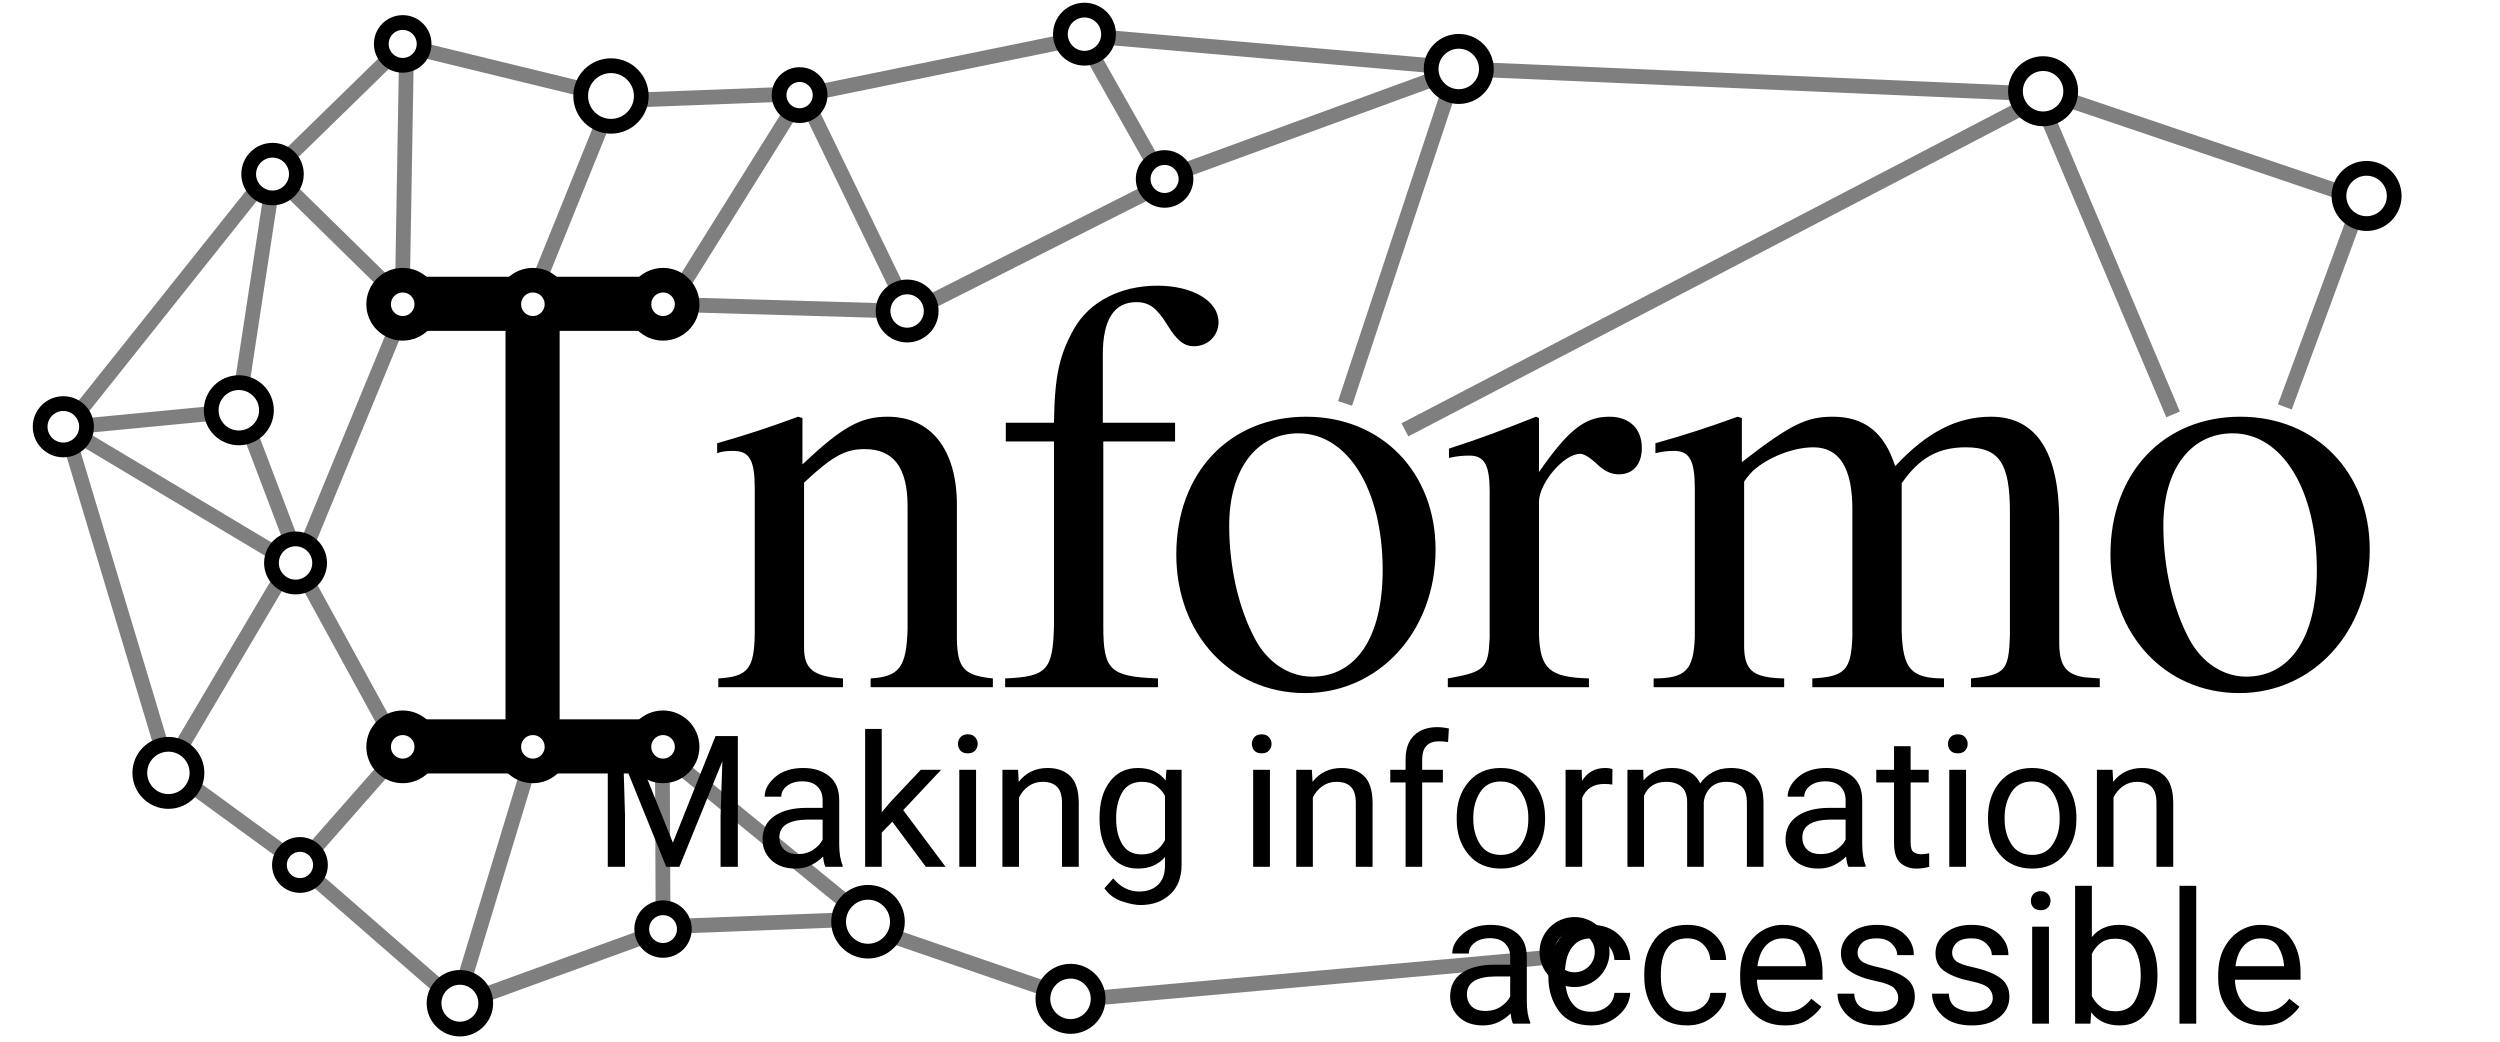
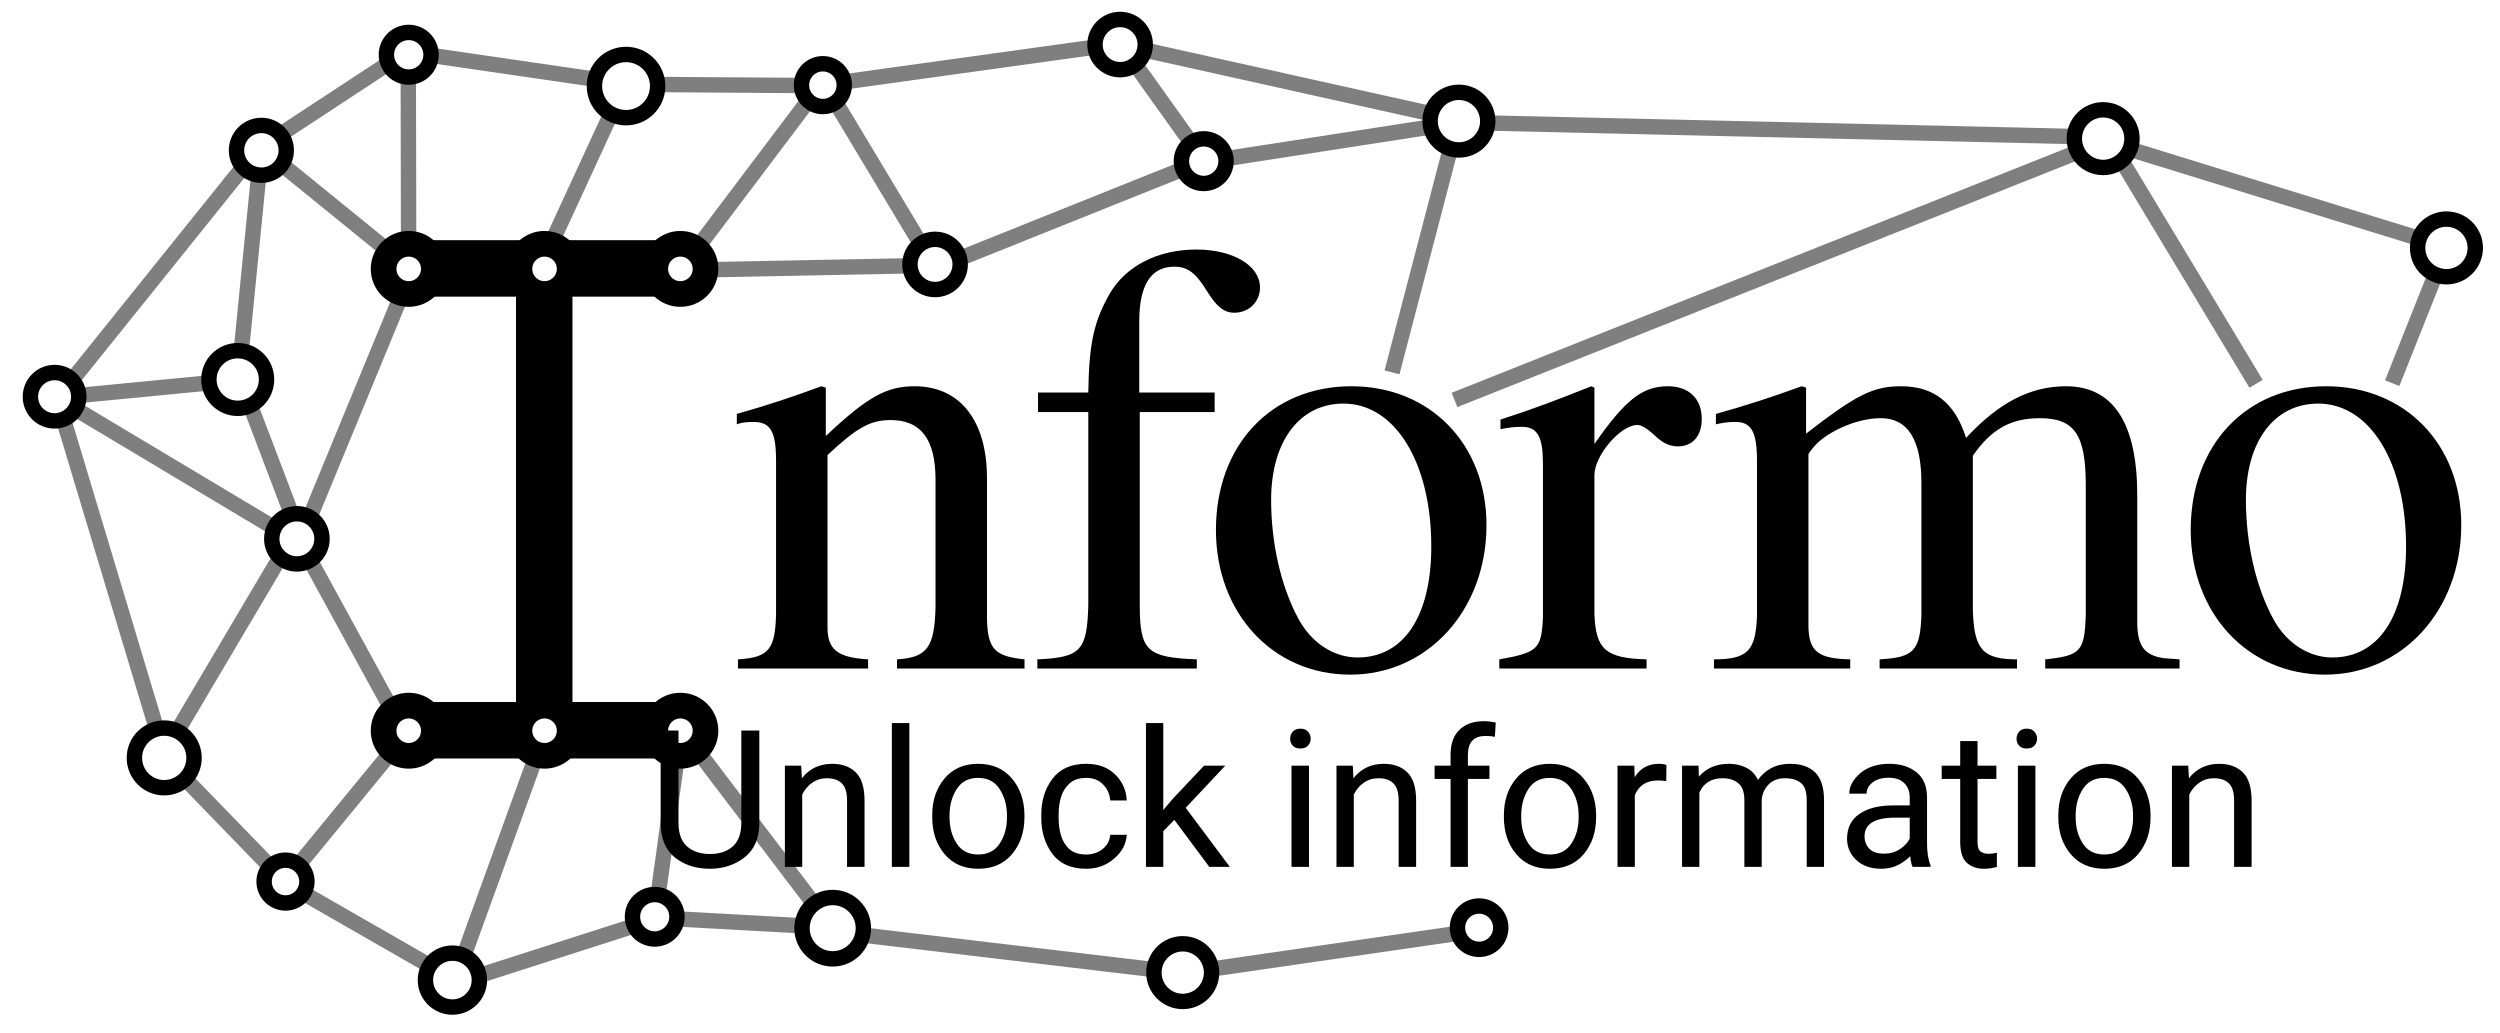
- <svg xmlns="http://www.w3.org/2000/svg" width="240mm" height="100mm" viewBox="0 0 240 100" version="1.1" id="svg5670">
+ <svg xmlns="http://www.w3.org/2000/svg" width="230mm" height="95mm" viewBox="0 0 230 95" version="1.1" id="svg5670">
  <defs id="defs5664" />
-   <g id="layer1" transform="translate(-60.50912,-28.18288)">
-     <text xml:space="preserve" style="font-style:normal;font-weight:normal;font-size:14.996px;line-height:62.483px;font-family:Sans;letter-spacing:0px;word-spacing:0px;fill:#000000;fill-opacity:1;stroke:none;stroke-width:2.499px;stroke-linecap:butt;stroke-linejoin:miter;stroke-opacity:1" x="128.449" y="94.159" id="text3703">
-       <tspan id="tspan3701" x="128.449" y="94.159" style="font-style:normal;font-variant:normal;font-weight:normal;font-stretch:normal;font-size:56.444px;font-family:'Nimbus Roman';-inkscape-font-specification:'Nimbus Roman, ';letter-spacing:-0.794px;stroke-width:2.499px">nformo</tspan>
+   <g id="layer1" transform="translate(-60.50912,-33.18288)">
+     <text xml:space="preserve" style="font-style:normal;font-weight:normal;font-size:14.996px;line-height:62.483px;font-family:Sans;letter-spacing:0px;word-spacing:0px;fill:#000000;fill-opacity:1;stroke:none;stroke-width:2.499px;stroke-linecap:butt;stroke-linejoin:miter;stroke-opacity:1" x="127.39" y="94.689" id="text3703">
+       <tspan id="tspan3701" x="127.39" y="94.689" style="font-style:normal;font-variant:normal;font-weight:normal;font-stretch:normal;font-size:56.444px;font-family:'Nimbus Roman';-inkscape-font-specification:'Nimbus Roman, ';letter-spacing:-0.794px;stroke-width:2.499px">nformo</tspan>
    </text>
-     <text xml:space="preserve" style="font-style:normal;font-weight:normal;font-size:14.996px;line-height:13.758px;font-family:Sans;text-align:end;letter-spacing:-0.238px;word-spacing:0px;text-anchor:end;fill:#000000;fill-opacity:1;stroke:none;stroke-width:2.499px;stroke-linecap:butt;stroke-linejoin:miter;stroke-opacity:1" x="300.588" y="111.397" id="text5065">
-       <tspan x="304.91" y="111.397" style="font-style:normal;font-variant:normal;font-weight:normal;font-stretch:normal;font-size:17.639px;line-height:13.758px;font-family:Roboto;-inkscape-font-specification:Roboto;text-align:end;letter-spacing:-0.026px;word-spacing:0px;text-anchor:end;stroke-width:2.499px" id="tspan6015" dx="0">Making information  </tspan>
-       <tspan x="300.561" y="126.454" style="font-style:normal;font-variant:normal;font-weight:normal;font-stretch:normal;font-size:17.639px;line-height:13.758px;font-family:Roboto;-inkscape-font-specification:Roboto;text-align:end;letter-spacing:-0.026px;word-spacing:0px;text-anchor:end;stroke-width:2.499px" id="tspan6019">accessible</tspan>
-     </text>
-     <path style="fill:none;fill-rule:evenodd;stroke:#000000;stroke-width:5.195;stroke-linecap:butt;stroke-linejoin:miter;stroke-miterlimit:4;stroke-dasharray:none;stroke-opacity:1" d="M 111.637,58.955 V 98.341" id="path4512-8" />
-     <ellipse style="fill:none;fill-opacity:1;stroke:#000000;stroke-width:2.362;stroke-linecap:round;stroke-linejoin:round;stroke-miterlimit:4;stroke-dasharray:none;stroke-dashoffset:0;stroke-opacity:1" id="path3705-3-6" cx="111.666" cy="99.88" rx="2.311" ry="2.31" />
-     <ellipse style="fill:none;fill-opacity:1;stroke:#000000;stroke-width:2.362;stroke-linecap:round;stroke-linejoin:round;stroke-miterlimit:4;stroke-dasharray:none;stroke-dashoffset:0;stroke-opacity:1" id="path3705-8-8" cx="111.666" cy="57.392" rx="2.311" ry="2.31" />
-     <ellipse style="fill:none;fill-opacity:1;stroke:#000000;stroke-width:2.362;stroke-linecap:round;stroke-linejoin:round;stroke-miterlimit:4;stroke-dasharray:none;stroke-dashoffset:0;stroke-opacity:1" id="path3705-5-2" cx="124.162" cy="57.392" rx="2.311" ry="2.31" />
-     <ellipse style="fill:none;fill-opacity:1;stroke:#000000;stroke-width:2.362;stroke-linecap:round;stroke-linejoin:round;stroke-miterlimit:4;stroke-dasharray:none;stroke-dashoffset:0;stroke-opacity:1" id="path3705-0-0" cx="99.169" cy="57.392" rx="2.311" ry="2.31" />
-     <ellipse style="fill:none;fill-opacity:1;stroke:#000000;stroke-width:2.362;stroke-linecap:round;stroke-linejoin:round;stroke-miterlimit:4;stroke-dasharray:none;stroke-dashoffset:0;stroke-opacity:1" id="path3705-56-2" cx="99.169" cy="99.88" rx="2.311" ry="2.31" />
-     <ellipse style="fill:none;fill-opacity:1;stroke:#000000;stroke-width:2.362;stroke-linecap:round;stroke-linejoin:round;stroke-miterlimit:4;stroke-dasharray:none;stroke-dashoffset:0;stroke-opacity:1" id="path3705-6-4" cx="124.162" cy="99.88" rx="2.311" ry="2.31" />
-     <path style="fill:none;fill-rule:evenodd;stroke:#000000;stroke-width:5.195;stroke-linecap:butt;stroke-linejoin:miter;stroke-miterlimit:4;stroke-dasharray:none;stroke-opacity:1" d="m 100.719,99.837 h 9.395" id="path4589-9" />
-     <path style="fill:none;fill-rule:evenodd;stroke:#000000;stroke-width:5.195;stroke-linecap:butt;stroke-linejoin:miter;stroke-miterlimit:4;stroke-dasharray:none;stroke-opacity:1" d="m 113.271,99.837 h 9.395" id="path4591-8" />
-     <path style="fill:none;fill-rule:evenodd;stroke:#000000;stroke-width:5.195;stroke-linecap:butt;stroke-linejoin:miter;stroke-miterlimit:4;stroke-dasharray:none;stroke-opacity:1" d="m 100.635,57.348 h 9.423" id="path4593-1" />
-     <path style="fill:none;fill-rule:evenodd;stroke:#000000;stroke-width:5.195;stroke-linecap:butt;stroke-linejoin:miter;stroke-miterlimit:4;stroke-dasharray:none;stroke-opacity:1" d="m 113.243,57.348 h 9.339" id="path4595-5" />
-     <ellipse style="fill:none;fill-opacity:1;stroke:#000000;stroke-width:1.417;stroke-linecap:round;stroke-linejoin:round;stroke-miterlimit:4;stroke-dasharray:none;stroke-dashoffset:0;stroke-opacity:1" id="path3705-0-0-4" cx="86.673" cy="44.895" rx="2.289" ry="2.289" />
-     <ellipse style="fill:none;fill-opacity:1;stroke:#000000;stroke-width:1.417;stroke-linecap:round;stroke-linejoin:round;stroke-miterlimit:4;stroke-dasharray:none;stroke-dashoffset:0;stroke-opacity:1" id="path3705-0-0-4-6" cx="99.169" cy="32.399" rx="2.054" ry="2.054" />
-     <ellipse style="fill:none;fill-opacity:1;stroke:#000000;stroke-width:1.417;stroke-linecap:round;stroke-linejoin:round;stroke-miterlimit:4;stroke-dasharray:none;stroke-dashoffset:0;stroke-opacity:1" id="path3705-0-0-4-63" cx="147.593" cy="58.039" rx="2.311" ry="2.31" />
-     <ellipse style="fill:none;fill-opacity:1;stroke:#000000;stroke-width:1.417;stroke-linecap:round;stroke-linejoin:round;stroke-miterlimit:4;stroke-dasharray:none;stroke-dashoffset:0;stroke-opacity:1" id="path3705-0-0-4-4" cx="124.162" cy="117.375" rx="2.046" ry="2.046" />
-     <ellipse style="fill:none;fill-opacity:1;stroke:#000000;stroke-width:1.417;stroke-linecap:round;stroke-linejoin:round;stroke-miterlimit:4;stroke-dasharray:none;stroke-dashoffset:0;stroke-opacity:1" id="path3705-0-0-4-2" cx="143.838" cy="116.669" rx="2.823" ry="2.823" />
-     <ellipse style="fill:none;fill-opacity:1;stroke:#000000;stroke-width:1.417;stroke-linecap:round;stroke-linejoin:round;stroke-miterlimit:4;stroke-dasharray:none;stroke-dashoffset:0;stroke-opacity:1" id="path3705-0-0-4-40" cx="104.659" cy="124.493" rx="2.481" ry="2.481" />
-     <ellipse style="fill:none;fill-opacity:1;stroke:#000000;stroke-width:1.417;stroke-linecap:round;stroke-linejoin:round;stroke-miterlimit:4;stroke-dasharray:none;stroke-dashoffset:0;stroke-opacity:1" id="path3705-0-0-4-27" cx="89.304" cy="111.219" rx="1.969" ry="1.969" />
-     <ellipse style="fill:none;fill-opacity:1;stroke:#000000;stroke-width:1.417;stroke-linecap:round;stroke-linejoin:round;stroke-miterlimit:4;stroke-dasharray:none;stroke-dashoffset:0;stroke-opacity:1" id="path3705-0-0-4-20" cx="76.675" cy="102.379" rx="2.744" ry="2.744" />
-     <ellipse style="fill:none;fill-opacity:1;stroke:#000000;stroke-width:1.417;stroke-linecap:round;stroke-linejoin:round;stroke-miterlimit:4;stroke-dasharray:none;stroke-dashoffset:0;stroke-opacity:1" id="path3705-0-0-4-1" cx="88.882" cy="82.227" rx="2.311" ry="2.31" />
-     <ellipse style="fill:none;fill-opacity:1;stroke:#000000;stroke-width:1.417;stroke-linecap:round;stroke-linejoin:round;stroke-miterlimit:4;stroke-dasharray:none;stroke-dashoffset:0;stroke-opacity:1" id="path3705-0-0-4-61" cx="83.437" cy="67.568" rx="2.652" ry="2.652" />
-     <ellipse style="fill:none;fill-opacity:1;stroke:#000000;stroke-width:1.417;stroke-linecap:round;stroke-linejoin:round;stroke-miterlimit:4;stroke-dasharray:none;stroke-dashoffset:0;stroke-opacity:1" id="path3705-0-0-4-9" cx="66.589" cy="69.152" rx="2.226" ry="2.225" />
-     <ellipse style="fill:none;fill-opacity:1;stroke:#000000;stroke-width:1.417;stroke-linecap:round;stroke-linejoin:round;stroke-miterlimit:4;stroke-dasharray:none;stroke-dashoffset:0;stroke-opacity:1" id="path3705-0-0-4-49" cx="137.271" cy="37.312" rx="1.969" ry="1.969" />
-     <ellipse style="fill:none;fill-opacity:1;stroke:#000000;stroke-width:1.417;stroke-linecap:round;stroke-linejoin:round;stroke-miterlimit:4;stroke-dasharray:none;stroke-dashoffset:0;stroke-opacity:1" id="path3705-0-0-4-96" cx="119.164" cy="37.397" rx="2.908" ry="2.908" />
-     <ellipse style="fill:none;fill-opacity:1;stroke:#000000;stroke-width:1.417;stroke-linecap:round;stroke-linejoin:round;stroke-miterlimit:4;stroke-dasharray:none;stroke-dashoffset:0;stroke-opacity:1" id="path3705-0-0-4-63-9" cx="164.618" cy="31.463" rx="2.311" ry="2.31" />
-     <ellipse style="fill:none;fill-opacity:1;stroke:#000000;stroke-width:1.417;stroke-linecap:round;stroke-linejoin:round;stroke-miterlimit:4;stroke-dasharray:none;stroke-dashoffset:0;stroke-opacity:1" id="path3705-0-0-4-6-9" cx="172.31" cy="45.363" rx="2.054" ry="2.054" />
-     <ellipse style="fill:none;fill-opacity:1;stroke:#000000;stroke-width:1.417;stroke-linecap:round;stroke-linejoin:round;stroke-miterlimit:4;stroke-dasharray:none;stroke-dashoffset:0;stroke-opacity:1" id="path3705-0-0-4-61-6" cx="200.55" cy="34.802" rx="2.652" ry="2.652" />
-     <ellipse style="fill:none;fill-opacity:1;stroke:#000000;stroke-width:1.417;stroke-linecap:round;stroke-linejoin:round;stroke-miterlimit:4;stroke-dasharray:none;stroke-dashoffset:0;stroke-opacity:1" id="path3705-0-0-4-61-6-7" cx="163.279" cy="124.071" rx="2.652" ry="2.652" />
-     <ellipse style="fill:none;fill-opacity:1;stroke:#000000;stroke-width:1.417;stroke-linecap:round;stroke-linejoin:round;stroke-miterlimit:4;stroke-dasharray:none;stroke-dashoffset:0;stroke-opacity:1" id="path3705-0-0-4-61-6-7-7" cx="211.664" cy="119.58" rx="2.652" ry="2.652" />
-     <ellipse style="fill:none;fill-opacity:1;stroke:#000000;stroke-width:1.417;stroke-linecap:round;stroke-linejoin:round;stroke-miterlimit:4;stroke-dasharray:none;stroke-dashoffset:0;stroke-opacity:1" id="path3705-0-0-4-61-6-2" cx="287.7" cy="46.995" rx="2.652" ry="2.652" />
-     <ellipse style="fill:none;fill-opacity:1;stroke:#000000;stroke-width:1.417;stroke-linecap:round;stroke-linejoin:round;stroke-miterlimit:4;stroke-dasharray:none;stroke-dashoffset:0;stroke-opacity:1" id="path3705-0-0-4-61-6-2-7" cx="256.646" cy="36.941" rx="2.652" ry="2.652" />
-     <g style="stroke:#000000;stroke-opacity:0.5" id="g1082">
-       <path id="path5241" d="M 86.532,46.793 83.775,64.855" style="fill:none;fill-rule:evenodd;stroke:#000000;stroke-width:1.417;stroke-linecap:butt;stroke-linejoin:miter;stroke-miterlimit:4;stroke-dasharray:none;stroke-opacity:0.5" />
-       <path id="path5241-9" d="m 97.485,34.151 -9.343,9.119" style="fill:none;fill-rule:evenodd;stroke:#000000;stroke-width:1.417;stroke-linecap:butt;stroke-linejoin:miter;stroke-miterlimit:4;stroke-dasharray:none;stroke-opacity:0.5" />
-       <path id="path5241-4" d="m 88.412,46.459 9.467,9.29" style="fill:none;fill-rule:evenodd;stroke:#000000;stroke-width:1.417;stroke-linecap:butt;stroke-linejoin:miter;stroke-miterlimit:4;stroke-dasharray:none;stroke-opacity:0.5" />
-       <path id="path5241-2" d="M 99.508,34.546 99.16,54.867" style="fill:none;fill-rule:evenodd;stroke:#000000;stroke-width:1.417;stroke-linecap:butt;stroke-linejoin:miter;stroke-miterlimit:4;stroke-dasharray:none;stroke-opacity:0.5" />
-       <path id="path5241-0" d="M 116.815,36.834 101.509,33.106" style="fill:none;fill-rule:evenodd;stroke:#000000;stroke-width:1.417;stroke-linecap:butt;stroke-linejoin:miter;stroke-miterlimit:4;stroke-dasharray:none;stroke-opacity:0.5" />
-       <path id="path5241-23" d="m 112.239,55.138 6.232,-15.405" style="fill:none;fill-rule:evenodd;stroke:#000000;stroke-width:1.417;stroke-linecap:butt;stroke-linejoin:miter;stroke-miterlimit:4;stroke-dasharray:none;stroke-opacity:0.5" />
-       <path id="path5241-6" d="m 136.254,39.207 -10.288,16.463" style="fill:none;fill-rule:evenodd;stroke:#000000;stroke-width:1.417;stroke-linecap:butt;stroke-linejoin:miter;stroke-miterlimit:4;stroke-dasharray:none;stroke-opacity:0.5" />
-       <path id="path5241-8" d="m 121.549,37.78 13.695,-0.519" style="fill:none;fill-rule:evenodd;stroke:#000000;stroke-width:1.417;stroke-linecap:butt;stroke-linejoin:miter;stroke-miterlimit:4;stroke-dasharray:none;stroke-opacity:0.5" />
-       <path id="path5241-86" d="m 138.545,39.168 8.14,16.778" style="fill:none;fill-rule:evenodd;stroke:#000000;stroke-width:1.417;stroke-linecap:butt;stroke-linejoin:miter;stroke-miterlimit:4;stroke-dasharray:none;stroke-opacity:0.5" />
-       <path id="path5241-3" d="m 145.201,57.998 -18.399,-0.533" style="fill:none;fill-rule:evenodd;stroke:#000000;stroke-width:1.417;stroke-linecap:butt;stroke-linejoin:miter;stroke-miterlimit:4;stroke-dasharray:none;stroke-opacity:0.5" />
-       <path id="path5241-95-1" d="m 125.776,101.784 15.793,12.885" style="fill:none;fill-rule:evenodd;stroke:#000000;stroke-width:1.417;stroke-linecap:butt;stroke-linejoin:miter;stroke-miterlimit:4;stroke-dasharray:none;stroke-opacity:0.5" />
-       <path id="path5241-95-02" d="m 140.839,116.513 -14.612,0.556" style="fill:none;fill-rule:evenodd;stroke:#000000;stroke-width:1.417;stroke-linecap:butt;stroke-linejoin:miter;stroke-miterlimit:4;stroke-dasharray:none;stroke-opacity:0.5" />
-       <path id="path5241-95-06" d="m 124.102,102.212 0.054,13.123" style="fill:none;fill-rule:evenodd;stroke:#000000;stroke-width:1.417;stroke-linecap:butt;stroke-linejoin:miter;stroke-miterlimit:4;stroke-dasharray:none;stroke-opacity:0.5" />
-       <path id="path5241-95-3" d="m 91.001,112.76 11.546,10.061" style="fill:none;fill-rule:evenodd;stroke:#000000;stroke-width:1.417;stroke-linecap:butt;stroke-linejoin:miter;stroke-miterlimit:4;stroke-dasharray:none;stroke-opacity:0.5" />
-       <path id="path5241-95-9" d="m 97.488,101.929 -6.817,7.745" style="fill:none;fill-rule:evenodd;stroke:#000000;stroke-width:1.417;stroke-linecap:butt;stroke-linejoin:miter;stroke-miterlimit:4;stroke-dasharray:none;stroke-opacity:0.5" />
-       <path id="path5241-95-4" d="m 105.162,121.987 5.856,-19.288" style="fill:none;fill-rule:evenodd;stroke:#000000;stroke-width:1.417;stroke-linecap:butt;stroke-linejoin:miter;stroke-miterlimit:4;stroke-dasharray:none;stroke-opacity:0.5" />
+     <path style="fill:none;fill-rule:evenodd;stroke:#000000;stroke-width:5.195;stroke-linecap:butt;stroke-linejoin:miter;stroke-miterlimit:4;stroke-dasharray:none;stroke-opacity:1" d="M 110.578,59.484 V 98.871" id="path4512-8" />
+     <ellipse style="fill:none;fill-opacity:1;stroke:#000000;stroke-width:2.362;stroke-linecap:round;stroke-linejoin:round;stroke-miterlimit:4;stroke-dasharray:none;stroke-dashoffset:0;stroke-opacity:1" id="path3705-3-6" cx="110.607" cy="100.409" rx="2.311" ry="2.31" />
+     <ellipse style="fill:none;fill-opacity:1;stroke:#000000;stroke-width:2.362;stroke-linecap:round;stroke-linejoin:round;stroke-miterlimit:4;stroke-dasharray:none;stroke-dashoffset:0;stroke-opacity:1" id="path3705-8-8" cx="110.607" cy="57.921" rx="2.311" ry="2.31" />
+     <ellipse style="fill:none;fill-opacity:1;stroke:#000000;stroke-width:2.362;stroke-linecap:round;stroke-linejoin:round;stroke-miterlimit:4;stroke-dasharray:none;stroke-dashoffset:0;stroke-opacity:1" id="path3705-5-2" cx="123.104" cy="57.921" rx="2.311" ry="2.31" />
+     <ellipse style="fill:none;fill-opacity:1;stroke:#000000;stroke-width:2.362;stroke-linecap:round;stroke-linejoin:round;stroke-miterlimit:4;stroke-dasharray:none;stroke-dashoffset:0;stroke-opacity:1" id="path3705-0-0" cx="98.111" cy="57.921" rx="2.311" ry="2.31" />
+     <ellipse style="fill:none;fill-opacity:1;stroke:#000000;stroke-width:2.362;stroke-linecap:round;stroke-linejoin:round;stroke-miterlimit:4;stroke-dasharray:none;stroke-dashoffset:0;stroke-opacity:1" id="path3705-56-2" cx="98.111" cy="100.409" rx="2.311" ry="2.31" />
+     <ellipse style="fill:none;fill-opacity:1;stroke:#000000;stroke-width:2.362;stroke-linecap:round;stroke-linejoin:round;stroke-miterlimit:4;stroke-dasharray:none;stroke-dashoffset:0;stroke-opacity:1" id="path3705-6-4" cx="123.104" cy="100.409" rx="2.311" ry="2.31" />
+     <path style="fill:none;fill-rule:evenodd;stroke:#000000;stroke-width:5.195;stroke-linecap:butt;stroke-linejoin:miter;stroke-miterlimit:4;stroke-dasharray:none;stroke-opacity:1" d="m 99.66,100.366 h 9.395" id="path4589-9" />
+     <path style="fill:none;fill-rule:evenodd;stroke:#000000;stroke-width:5.195;stroke-linecap:butt;stroke-linejoin:miter;stroke-miterlimit:4;stroke-dasharray:none;stroke-opacity:1" d="m 112.213,100.366 h 9.395" id="path4591-8" />
+     <path style="fill:none;fill-rule:evenodd;stroke:#000000;stroke-width:5.195;stroke-linecap:butt;stroke-linejoin:miter;stroke-miterlimit:4;stroke-dasharray:none;stroke-opacity:1" d="m 99.577,57.877 h 9.423" id="path4593-1" />
+     <path style="fill:none;fill-rule:evenodd;stroke:#000000;stroke-width:5.195;stroke-linecap:butt;stroke-linejoin:miter;stroke-miterlimit:4;stroke-dasharray:none;stroke-opacity:1" d="m 112.185,57.877 h 9.339" id="path4595-5" />
+     <ellipse style="fill:none;fill-opacity:1;stroke:#000000;stroke-width:1.417;stroke-linecap:round;stroke-linejoin:round;stroke-miterlimit:4;stroke-dasharray:none;stroke-dashoffset:0;stroke-opacity:1" id="path3705-0-0-4" cx="84.556" cy="47.012" rx="2.289" ry="2.289" />
+     <ellipse style="fill:none;fill-opacity:1;stroke:#000000;stroke-width:1.417;stroke-linecap:round;stroke-linejoin:round;stroke-miterlimit:4;stroke-dasharray:none;stroke-dashoffset:0;stroke-opacity:1" id="path3705-0-0-4-6" cx="98.111" cy="38.22" rx="2.054" ry="2.054" />
+     <ellipse style="fill:none;fill-opacity:1;stroke:#000000;stroke-width:1.417;stroke-linecap:round;stroke-linejoin:round;stroke-miterlimit:4;stroke-dasharray:none;stroke-dashoffset:0;stroke-opacity:1" id="path3705-0-0-4-63" cx="146.535" cy="57.51" rx="2.311" ry="2.31" />
+     <ellipse style="fill:none;fill-opacity:1;stroke:#000000;stroke-width:1.417;stroke-linecap:round;stroke-linejoin:round;stroke-miterlimit:4;stroke-dasharray:none;stroke-dashoffset:0;stroke-opacity:1" id="path3705-0-0-4-4" cx="120.742" cy="117.526" rx="2.046" ry="2.046" />
+     <ellipse style="fill:none;fill-opacity:1;stroke:#000000;stroke-width:1.417;stroke-linecap:round;stroke-linejoin:round;stroke-miterlimit:4;stroke-dasharray:none;stroke-dashoffset:0;stroke-opacity:1" id="path3705-0-0-4-2" cx="137.117" cy="118.576" rx="2.823" ry="2.823" />
+     <ellipse style="fill:none;fill-opacity:1;stroke:#000000;stroke-width:1.417;stroke-linecap:round;stroke-linejoin:round;stroke-miterlimit:4;stroke-dasharray:none;stroke-dashoffset:0;stroke-opacity:1" id="path3705-0-0-4-40" cx="102.13" cy="123.352" rx="2.481" ry="2.481" />
+     <ellipse style="fill:none;fill-opacity:1;stroke:#000000;stroke-width:1.417;stroke-linecap:round;stroke-linejoin:round;stroke-miterlimit:4;stroke-dasharray:none;stroke-dashoffset:0;stroke-opacity:1" id="path3705-0-0-4-27" cx="86.776" cy="114.287" rx="1.969" ry="1.969" />
+     <ellipse style="fill:none;fill-opacity:1;stroke:#000000;stroke-width:1.417;stroke-linecap:round;stroke-linejoin:round;stroke-miterlimit:4;stroke-dasharray:none;stroke-dashoffset:0;stroke-opacity:1" id="path3705-0-0-4-20" cx="75.617" cy="102.909" rx="2.744" ry="2.744" />
+     <ellipse style="fill:none;fill-opacity:1;stroke:#000000;stroke-width:1.417;stroke-linecap:round;stroke-linejoin:round;stroke-miterlimit:4;stroke-dasharray:none;stroke-dashoffset:0;stroke-opacity:1" id="path3705-0-0-4-1" cx="87.823" cy="82.756" rx="2.311" ry="2.31" />
+     <ellipse style="fill:none;fill-opacity:1;stroke:#000000;stroke-width:1.417;stroke-linecap:round;stroke-linejoin:round;stroke-miterlimit:4;stroke-dasharray:none;stroke-dashoffset:0;stroke-opacity:1" id="path3705-0-0-4-61" cx="82.379" cy="68.097" rx="2.652" ry="2.652" />
+     <ellipse style="fill:none;fill-opacity:1;stroke:#000000;stroke-width:1.417;stroke-linecap:round;stroke-linejoin:round;stroke-miterlimit:4;stroke-dasharray:none;stroke-dashoffset:0;stroke-opacity:1" id="path3705-0-0-4-9" cx="65.531" cy="69.681" rx="2.226" ry="2.225" />
+     <ellipse style="fill:none;fill-opacity:1;stroke:#000000;stroke-width:1.417;stroke-linecap:round;stroke-linejoin:round;stroke-miterlimit:4;stroke-dasharray:none;stroke-dashoffset:0;stroke-opacity:1" id="path3705-0-0-4-49" cx="136.213" cy="41.016" rx="1.969" ry="1.969" />
+     <ellipse style="fill:none;fill-opacity:1;stroke:#000000;stroke-width:1.417;stroke-linecap:round;stroke-linejoin:round;stroke-miterlimit:4;stroke-dasharray:none;stroke-dashoffset:0;stroke-opacity:1" id="path3705-0-0-4-96" cx="118.105" cy="41.102" rx="2.908" ry="2.908" />
+     <ellipse style="fill:none;fill-opacity:1;stroke:#000000;stroke-width:1.417;stroke-linecap:round;stroke-linejoin:round;stroke-miterlimit:4;stroke-dasharray:none;stroke-dashoffset:0;stroke-opacity:1" id="path3705-0-0-4-63-9" cx="163.56" cy="37.283" rx="2.311" ry="2.31" />
+     <ellipse style="fill:none;fill-opacity:1;stroke:#000000;stroke-width:1.417;stroke-linecap:round;stroke-linejoin:round;stroke-miterlimit:4;stroke-dasharray:none;stroke-dashoffset:0;stroke-opacity:1" id="path3705-0-0-4-6-9" cx="171.252" cy="48.009" rx="2.054" ry="2.054" />
+     <ellipse style="fill:none;fill-opacity:1;stroke:#000000;stroke-width:1.417;stroke-linecap:round;stroke-linejoin:round;stroke-miterlimit:4;stroke-dasharray:none;stroke-dashoffset:0;stroke-opacity:1" id="path3705-0-0-4-61-6" cx="194.73" cy="44.327" rx="2.652" ry="2.652" />
+     <ellipse style="fill:none;fill-opacity:1;stroke:#000000;stroke-width:1.417;stroke-linecap:round;stroke-linejoin:round;stroke-miterlimit:4;stroke-dasharray:none;stroke-dashoffset:0;stroke-opacity:1" id="path3705-0-0-4-61-6-7-7" cx="169.32" cy="122.663" rx="2.652" ry="2.652" />
+     <ellipse style="fill:none;fill-opacity:1;stroke:#000000;stroke-width:1.417;stroke-linecap:round;stroke-linejoin:round;stroke-miterlimit:4;stroke-dasharray:none;stroke-dashoffset:0;stroke-opacity:1" id="path3705-0-0-4-61-6-2" cx="285.583" cy="55.991" rx="2.652" ry="2.652" />
+     <ellipse style="fill:none;fill-opacity:1;stroke:#000000;stroke-width:1.417;stroke-linecap:round;stroke-linejoin:round;stroke-miterlimit:4;stroke-dasharray:none;stroke-dashoffset:0;stroke-opacity:1" id="path3705-0-0-4-61-6-2-7" cx="254" cy="45.937" rx="2.652" ry="2.652" />
+     <g style="stroke:#000000;stroke-opacity:0.5" id="g1082" transform="translate(-1.058333,0.5291667)">
+       <path id="path5241" d="M 85.398,48.494 83.775,64.855" style="fill:none;fill-rule:evenodd;stroke:#000000;stroke-width:1.417;stroke-linecap:butt;stroke-linejoin:miter;stroke-miterlimit:4;stroke-dasharray:none;stroke-opacity:0.5" />
+       <path id="path5241-9" d="M 97.296,38.498 87.292,45.065" style="fill:none;fill-rule:evenodd;stroke:#000000;stroke-width:1.417;stroke-linecap:butt;stroke-linejoin:miter;stroke-miterlimit:4;stroke-dasharray:none;stroke-opacity:0.5" />
+       <path id="path5241-4" d="m 87.373,47.688 10.507,8.534" style="fill:none;fill-rule:evenodd;stroke:#000000;stroke-width:1.417;stroke-linecap:butt;stroke-linejoin:miter;stroke-miterlimit:4;stroke-dasharray:none;stroke-opacity:0.5" />
+       <path id="path5241-2" d="M 99.13,39.177 99.16,54.867" style="fill:none;fill-rule:evenodd;stroke:#000000;stroke-width:1.417;stroke-linecap:butt;stroke-linejoin:miter;stroke-miterlimit:4;stroke-dasharray:none;stroke-opacity:0.5" />
+       <path id="path5241-0" d="M 116.342,39.952 101.131,37.736" style="fill:none;fill-rule:evenodd;stroke:#000000;stroke-width:1.417;stroke-linecap:butt;stroke-linejoin:miter;stroke-miterlimit:4;stroke-dasharray:none;stroke-opacity:0.5" />
+       <path id="path5241-23" d="m 112.239,55.138 5.665,-12.286" style="fill:none;fill-rule:evenodd;stroke:#000000;stroke-width:1.417;stroke-linecap:butt;stroke-linejoin:miter;stroke-miterlimit:4;stroke-dasharray:none;stroke-opacity:0.5" />
+       <path id="path5241-6" d="M 136.16,41.617 125.163,56.19" style="fill:none;fill-rule:evenodd;stroke:#000000;stroke-width:1.417;stroke-linecap:butt;stroke-linejoin:miter;stroke-miterlimit:4;stroke-dasharray:none;stroke-opacity:0.5" />
+       <path id="path5241-8" d="m 121.738,40.426 14.025,0.095" style="fill:none;fill-rule:evenodd;stroke:#000000;stroke-width:1.417;stroke-linecap:butt;stroke-linejoin:miter;stroke-miterlimit:4;stroke-dasharray:none;stroke-opacity:0.5" />
+       <path id="path5241-86" d="m 138.262,41.767 8.235,13.707" style="fill:none;fill-rule:evenodd;stroke:#000000;stroke-width:1.417;stroke-linecap:butt;stroke-linejoin:miter;stroke-miterlimit:4;stroke-dasharray:none;stroke-opacity:0.5" />
+       <path id="path5241-3" d="m 145.626,57.101 -18.824,0.365" style="fill:none;fill-rule:evenodd;stroke:#000000;stroke-width:1.417;stroke-linecap:butt;stroke-linejoin:miter;stroke-miterlimit:4;stroke-dasharray:none;stroke-opacity:0.5" />
+       <path id="path5241-95-1" d="m 125.06,100.832 11.683,15.371" style="fill:none;fill-rule:evenodd;stroke:#000000;stroke-width:1.417;stroke-linecap:butt;stroke-linejoin:miter;stroke-miterlimit:4;stroke-dasharray:none;stroke-opacity:0.5" />
+       <path id="path5241-95-02" d="M 135.886,117.857 123.358,117.168" style="fill:none;fill-rule:evenodd;stroke:#000000;stroke-width:1.417;stroke-linecap:butt;stroke-linejoin:miter;stroke-miterlimit:4;stroke-dasharray:none;stroke-opacity:0.5" />
+       <path id="path5241-95-06" d="m 123.913,102.023 -1.836,13.218" style="fill:none;fill-rule:evenodd;stroke:#000000;stroke-width:1.417;stroke-linecap:butt;stroke-linejoin:miter;stroke-miterlimit:4;stroke-dasharray:none;stroke-opacity:0.5" />
+       <path id="path5241-95-3" d="m 89.13,114.63 12.415,7.121" style="fill:none;fill-rule:evenodd;stroke:#000000;stroke-width:1.417;stroke-linecap:butt;stroke-linejoin:miter;stroke-miterlimit:4;stroke-dasharray:none;stroke-opacity:0.5" />
+       <path id="path5241-95-9" d="m 97.488,101.929 -8.554,10.418" style="fill:none;fill-rule:evenodd;stroke:#000000;stroke-width:1.417;stroke-linecap:butt;stroke-linejoin:miter;stroke-miterlimit:4;stroke-dasharray:none;stroke-opacity:0.5" />
+       <path id="path5241-95-4" d="m 104.093,120.985 7.059,-19.489" style="fill:none;fill-rule:evenodd;stroke:#000000;stroke-width:1.417;stroke-linecap:butt;stroke-linejoin:miter;stroke-miterlimit:4;stroke-dasharray:none;stroke-opacity:0.5" />
      <path id="path5241-95-40" d="m 90.082,84.175 7.526,13.759" style="fill:none;fill-rule:evenodd;stroke:#000000;stroke-width:1.417;stroke-linecap:butt;stroke-linejoin:miter;stroke-miterlimit:4;stroke-dasharray:none;stroke-opacity:0.5" />
-       <path id="path5241-95-84" d="m 78.691,103.458 8.655,6.31" style="fill:none;fill-rule:evenodd;stroke:#000000;stroke-width:1.417;stroke-linecap:butt;stroke-linejoin:miter;stroke-miterlimit:4;stroke-dasharray:none;stroke-opacity:0.5" />
+       <path id="path5241-95-84" d="m 78.357,104.059 8.388,8.649" style="fill:none;fill-rule:evenodd;stroke:#000000;stroke-width:1.417;stroke-linecap:butt;stroke-linejoin:miter;stroke-miterlimit:4;stroke-dasharray:none;stroke-opacity:0.5" />
      <path id="path5241-95-48" d="M 87.2,84.155 77.859,99.942" style="fill:none;fill-rule:evenodd;stroke:#000000;stroke-width:1.417;stroke-linecap:butt;stroke-linejoin:miter;stroke-miterlimit:4;stroke-dasharray:none;stroke-opacity:0.5" />
      <path id="path5241-95-24" d="M 68.761,70.432 86.447,81.006" style="fill:none;fill-rule:evenodd;stroke:#000000;stroke-width:1.417;stroke-linecap:butt;stroke-linejoin:miter;stroke-miterlimit:4;stroke-dasharray:none;stroke-opacity:0.5" />
      <path id="path5241-95-27" d="m 84.455,69.585 3.843,10.115" style="fill:none;fill-rule:evenodd;stroke:#000000;stroke-width:1.417;stroke-linecap:butt;stroke-linejoin:miter;stroke-miterlimit:4;stroke-dasharray:none;stroke-opacity:0.5" />
      <path id="path5241-95-7" d="m 67.534,71.659 8.54,28.394" style="fill:none;fill-rule:evenodd;stroke:#000000;stroke-width:1.417;stroke-linecap:butt;stroke-linejoin:miter;stroke-miterlimit:4;stroke-dasharray:none;stroke-opacity:0.5" />
-       <path id="path5241-95-99" d="M 85.163,46.331 68.487,67.25" style="fill:none;fill-rule:evenodd;stroke:#000000;stroke-width:1.417;stroke-linecap:butt;stroke-linejoin:miter;stroke-miterlimit:4;stroke-dasharray:none;stroke-opacity:0.5" />
+       <path id="path5241-95-99" d="M 83.934,48.032 68.487,67.25" style="fill:none;fill-rule:evenodd;stroke:#000000;stroke-width:1.417;stroke-linecap:butt;stroke-linejoin:miter;stroke-miterlimit:4;stroke-dasharray:none;stroke-opacity:0.5" />
      <path id="path5241-95-39" d="m 90.134,80.079 8.375,-20.305" style="fill:none;fill-rule:evenodd;stroke:#000000;stroke-width:1.417;stroke-linecap:butt;stroke-linejoin:miter;stroke-miterlimit:4;stroke-dasharray:none;stroke-opacity:0.5" />
-       <path id="path5241-95-840" d="m 107.024,123.684 15.207,-5.532" style="fill:none;fill-rule:evenodd;stroke:#000000;stroke-width:1.417;stroke-linecap:butt;stroke-linejoin:miter;stroke-miterlimit:4;stroke-dasharray:none;stroke-opacity:0.5" />
+       <path id="path5241-95-840" d="m 105.42,122.481 14.905,-4.785" style="fill:none;fill-rule:evenodd;stroke:#000000;stroke-width:1.417;stroke-linecap:butt;stroke-linejoin:miter;stroke-miterlimit:4;stroke-dasharray:none;stroke-opacity:0.5" />
      <path id="path5241-95-24-8" d="m 68.642,69.052 12.243,-1.181" style="fill:none;fill-rule:evenodd;stroke:#000000;stroke-width:1.417;stroke-linecap:butt;stroke-linejoin:miter;stroke-miterlimit:4;stroke-dasharray:none;stroke-opacity:0.5" />
-       <path id="path5241-86-0-1" d="m 139.383,36.939 23.005,-4.701" style="fill:none;fill-rule:evenodd;stroke:#000000;stroke-width:1.417;stroke-linecap:butt;stroke-linejoin:miter;stroke-miterlimit:4;stroke-dasharray:none;stroke-opacity:0.5" />
-       <path id="path5241-86-0-8" d="m 165.509,33.7 5.66,10.01" style="fill:none;fill-rule:evenodd;stroke:#000000;stroke-width:1.417;stroke-linecap:butt;stroke-linejoin:miter;stroke-miterlimit:4;stroke-dasharray:none;stroke-opacity:0.5" />
-       <path id="path5241-86-0-2" d="M 149.889,57.132 170.546,46.696" style="fill:none;fill-rule:evenodd;stroke:#000000;stroke-width:1.417;stroke-linecap:butt;stroke-linejoin:miter;stroke-miterlimit:4;stroke-dasharray:none;stroke-opacity:0.5" />
-       <path id="path5241-86-0-87" d="m 167.071,31.804 30.895,2.684" style="fill:none;fill-rule:evenodd;stroke:#000000;stroke-width:1.417;stroke-linecap:butt;stroke-linejoin:miter;stroke-miterlimit:4;stroke-dasharray:none;stroke-opacity:0.5" />
-       <path id="path5241-86-0-87-4" d="m 174.494,44.426 23.235,-8.5" style="fill:none;fill-rule:evenodd;stroke:#000000;stroke-width:1.417;stroke-linecap:butt;stroke-linejoin:miter;stroke-miterlimit:4;stroke-dasharray:none;stroke-opacity:0.5" />
-       <path id="path5241-86-0-2-3" d="m 189.633,66.913 9.757,-29.393" style="fill:none;fill-rule:evenodd;stroke:#000000;stroke-width:1.417;stroke-linecap:butt;stroke-linejoin:miter;stroke-miterlimit:4;stroke-dasharray:none;stroke-opacity:0.5" />
-       <path id="path5241-95-2-7" d="m 146.673,118.221 14.014,4.817" style="fill:none;fill-rule:evenodd;stroke:#000000;stroke-width:1.417;stroke-linecap:butt;stroke-linejoin:miter;stroke-miterlimit:4;stroke-dasharray:none;stroke-opacity:0.5" />
-       <path id="path5241-95-2-7-7-0" d="m 165.76,123.988 42.71,-3.835" style="fill:none;fill-rule:evenodd;stroke:#000000;stroke-width:1.417;stroke-linecap:butt;stroke-linejoin:miter;stroke-miterlimit:4;stroke-dasharray:none;stroke-opacity:0.5" />
-       <path id="path5241-86-0-2-3-7-0" d="m 279.853,67.246 6.528,-17.676" style="fill:none;fill-rule:evenodd;stroke:#000000;stroke-width:1.417;stroke-linecap:butt;stroke-linejoin:miter;stroke-miterlimit:4;stroke-dasharray:none;stroke-opacity:0.5" />
-       <path id="path5241-86-0-2-3-7-0-1" d="M 285.007,46.566 259.37,37.889" style="fill:none;fill-rule:evenodd;stroke:#000000;stroke-width:1.417;stroke-linecap:butt;stroke-linejoin:miter;stroke-miterlimit:4;stroke-dasharray:none;stroke-opacity:0.5" />
-       <path id="path5241-86-0-2-3-7-0-4" d="M 203.113,34.889 253.847,37.1" style="fill:none;fill-rule:evenodd;stroke:#000000;stroke-width:1.417;stroke-linecap:butt;stroke-linejoin:miter;stroke-miterlimit:4;stroke-dasharray:none;stroke-opacity:0.5" />
-       <path id="path5241-86-0-2-3-7-0-6" d="M 269.125,67.965 257.003,39.309" style="fill:none;fill-rule:evenodd;stroke:#000000;stroke-width:1.417;stroke-linecap:butt;stroke-linejoin:miter;stroke-miterlimit:4;stroke-dasharray:none;stroke-opacity:0.5" />
-       <path id="path5241-86-0-2-3-7-0-11" d="M 195.381,69.447 254.284,38.728" style="fill:none;fill-rule:evenodd;stroke:#000000;stroke-width:1.417;stroke-linecap:butt;stroke-linejoin:miter;stroke-miterlimit:4;stroke-dasharray:none;stroke-opacity:0.5" />
+       <path id="path5241-86-0-1" d="m 138.816,40.246 23.997,-3.331" style="fill:none;fill-rule:evenodd;stroke:#000000;stroke-width:1.417;stroke-linecap:butt;stroke-linejoin:miter;stroke-miterlimit:4;stroke-dasharray:none;stroke-opacity:0.5" />
+       <path id="path5241-86-0-8" d="m 165.793,38.283 5.566,7.79" style="fill:none;fill-rule:evenodd;stroke:#000000;stroke-width:1.417;stroke-linecap:butt;stroke-linejoin:miter;stroke-miterlimit:4;stroke-dasharray:none;stroke-opacity:0.5" />
+       <path id="path5241-86-0-2" d="m 149.652,56.517 21.083,-8.451" style="fill:none;fill-rule:evenodd;stroke:#000000;stroke-width:1.417;stroke-linecap:butt;stroke-linejoin:miter;stroke-miterlimit:4;stroke-dasharray:none;stroke-opacity:0.5" />
+       <path id="path5241-86-0-87" d="m 166.363,37.143 27.352,6.086" style="fill:none;fill-rule:evenodd;stroke:#000000;stroke-width:1.417;stroke-linecap:butt;stroke-linejoin:miter;stroke-miterlimit:4;stroke-dasharray:none;stroke-opacity:0.5" />
+       <path id="path5241-86-0-87-4" d="m 173.975,47.308 19.502,-3.02" style="fill:none;fill-rule:evenodd;stroke:#000000;stroke-width:1.417;stroke-linecap:butt;stroke-linejoin:miter;stroke-miterlimit:4;stroke-dasharray:none;stroke-opacity:0.5" />
+       <path id="path5241-86-0-2-3" d="m 189.633,66.913 5.457,-20.889" style="fill:none;fill-rule:evenodd;stroke:#000000;stroke-width:1.417;stroke-linecap:butt;stroke-linejoin:miter;stroke-miterlimit:4;stroke-dasharray:none;stroke-opacity:0.5" />
+       <path id="path5241-95-2-7" d="m 140.573,118.636 27.466,3.26" style="fill:none;fill-rule:evenodd;stroke:#000000;stroke-width:1.417;stroke-linecap:butt;stroke-linejoin:miter;stroke-miterlimit:4;stroke-dasharray:none;stroke-opacity:0.5" />
+       <path id="path5241-86-0-2-3-7-0" d="m 281.649,67.907 4.199,-10.55" style="fill:none;fill-rule:evenodd;stroke:#000000;stroke-width:1.417;stroke-linecap:butt;stroke-linejoin:miter;stroke-miterlimit:4;stroke-dasharray:none;stroke-opacity:0.5" />
+       <path id="path5241-86-0-2-3-7-0-1" d="M 284.151,54.606 257.102,46.252" style="fill:none;fill-rule:evenodd;stroke:#000000;stroke-width:1.417;stroke-linecap:butt;stroke-linejoin:miter;stroke-miterlimit:4;stroke-dasharray:none;stroke-opacity:0.5" />
+       <path id="path5241-86-0-2-3-7-0-4" d="m 198.057,43.961 54.892,1.266" style="fill:none;fill-rule:evenodd;stroke:#000000;stroke-width:1.417;stroke-linecap:butt;stroke-linejoin:miter;stroke-miterlimit:4;stroke-dasharray:none;stroke-opacity:0.5" />
+       <path id="path5241-86-0-2-3-7-0-6" d="M 269.125,67.965 256.531,47.058" style="fill:none;fill-rule:evenodd;stroke:#000000;stroke-width:1.417;stroke-linecap:butt;stroke-linejoin:miter;stroke-miterlimit:4;stroke-dasharray:none;stroke-opacity:0.5" />
+       <path id="path5241-86-0-2-3-7-0-11" d="m 195.381,69.447 57.627,-22.924" style="fill:none;fill-rule:evenodd;stroke:#000000;stroke-width:1.417;stroke-linecap:butt;stroke-linejoin:miter;stroke-miterlimit:4;stroke-dasharray:none;stroke-opacity:0.5" />
    </g>
+     <text xml:space="preserve" style="font-style:normal;font-weight:normal;font-size:14.996px;line-height:13.758px;font-family:Sans;text-align:end;letter-spacing:-0.053px;word-spacing:0px;text-anchor:end;fill:#000000;fill-opacity:1;stroke:none;stroke-width:2.499px;stroke-linecap:butt;stroke-linejoin:miter;stroke-opacity:1" x="288.169" y="112.938" id="text5065-3">
+       <tspan x="288.143" y="112.938" style="font-style:normal;font-variant:normal;font-weight:normal;font-stretch:normal;font-size:17.639px;line-height:13.758px;font-family:Roboto;-inkscape-font-specification:Roboto;text-align:end;letter-spacing:-0.026px;word-spacing:0px;text-anchor:end;stroke-width:2.499px" id="tspan890-7">Unlock information</tspan>
+     </text>
+     <path id="path5241-95-2-7-5" d="m 171.818,122.357 23.146,-3.356" style="fill:none;fill-rule:evenodd;stroke:#000000;stroke-width:1.417;stroke-linecap:butt;stroke-linejoin:miter;stroke-miterlimit:4;stroke-dasharray:none;stroke-opacity:0.5" />
+     <ellipse style="fill:none;fill-opacity:1;stroke:#000000;stroke-width:1.417;stroke-linecap:round;stroke-linejoin:round;stroke-miterlimit:4;stroke-dasharray:none;stroke-dashoffset:0;stroke-opacity:1" id="path3705-0-0-4-61-6-7-7-3" cx="196.587" cy="118.529" rx="1.993" ry="1.993" />
  </g>
</svg>
